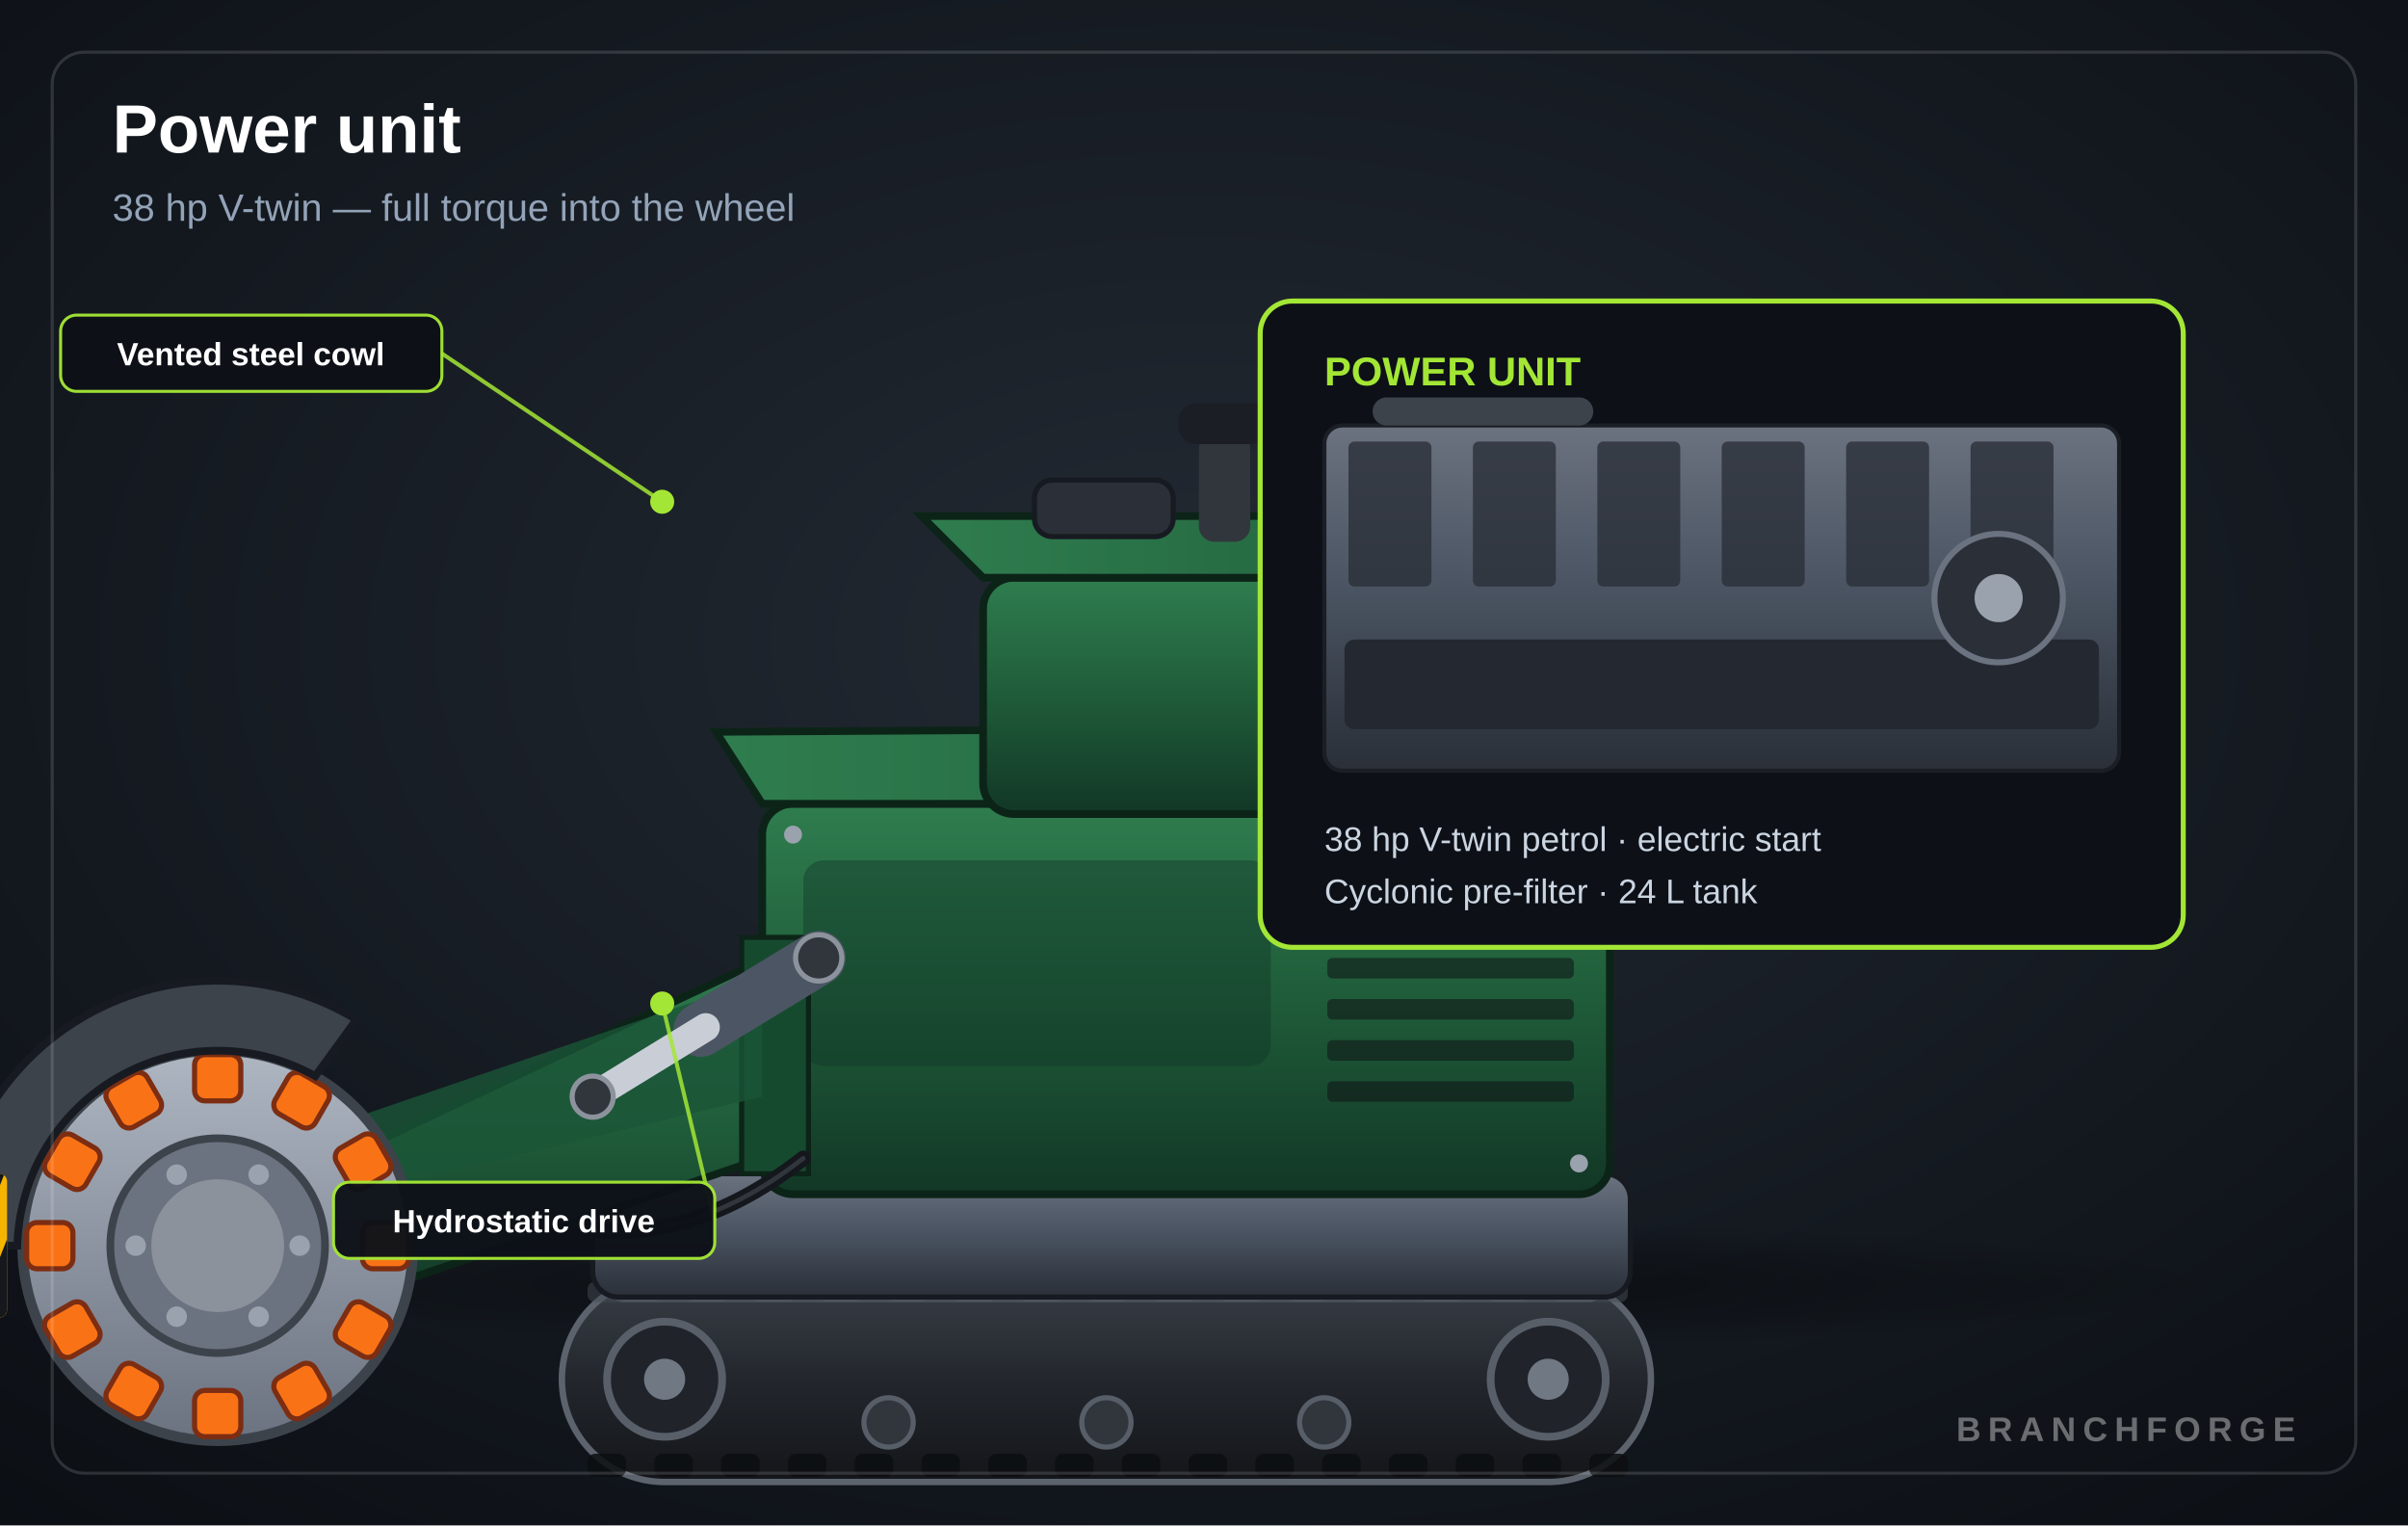
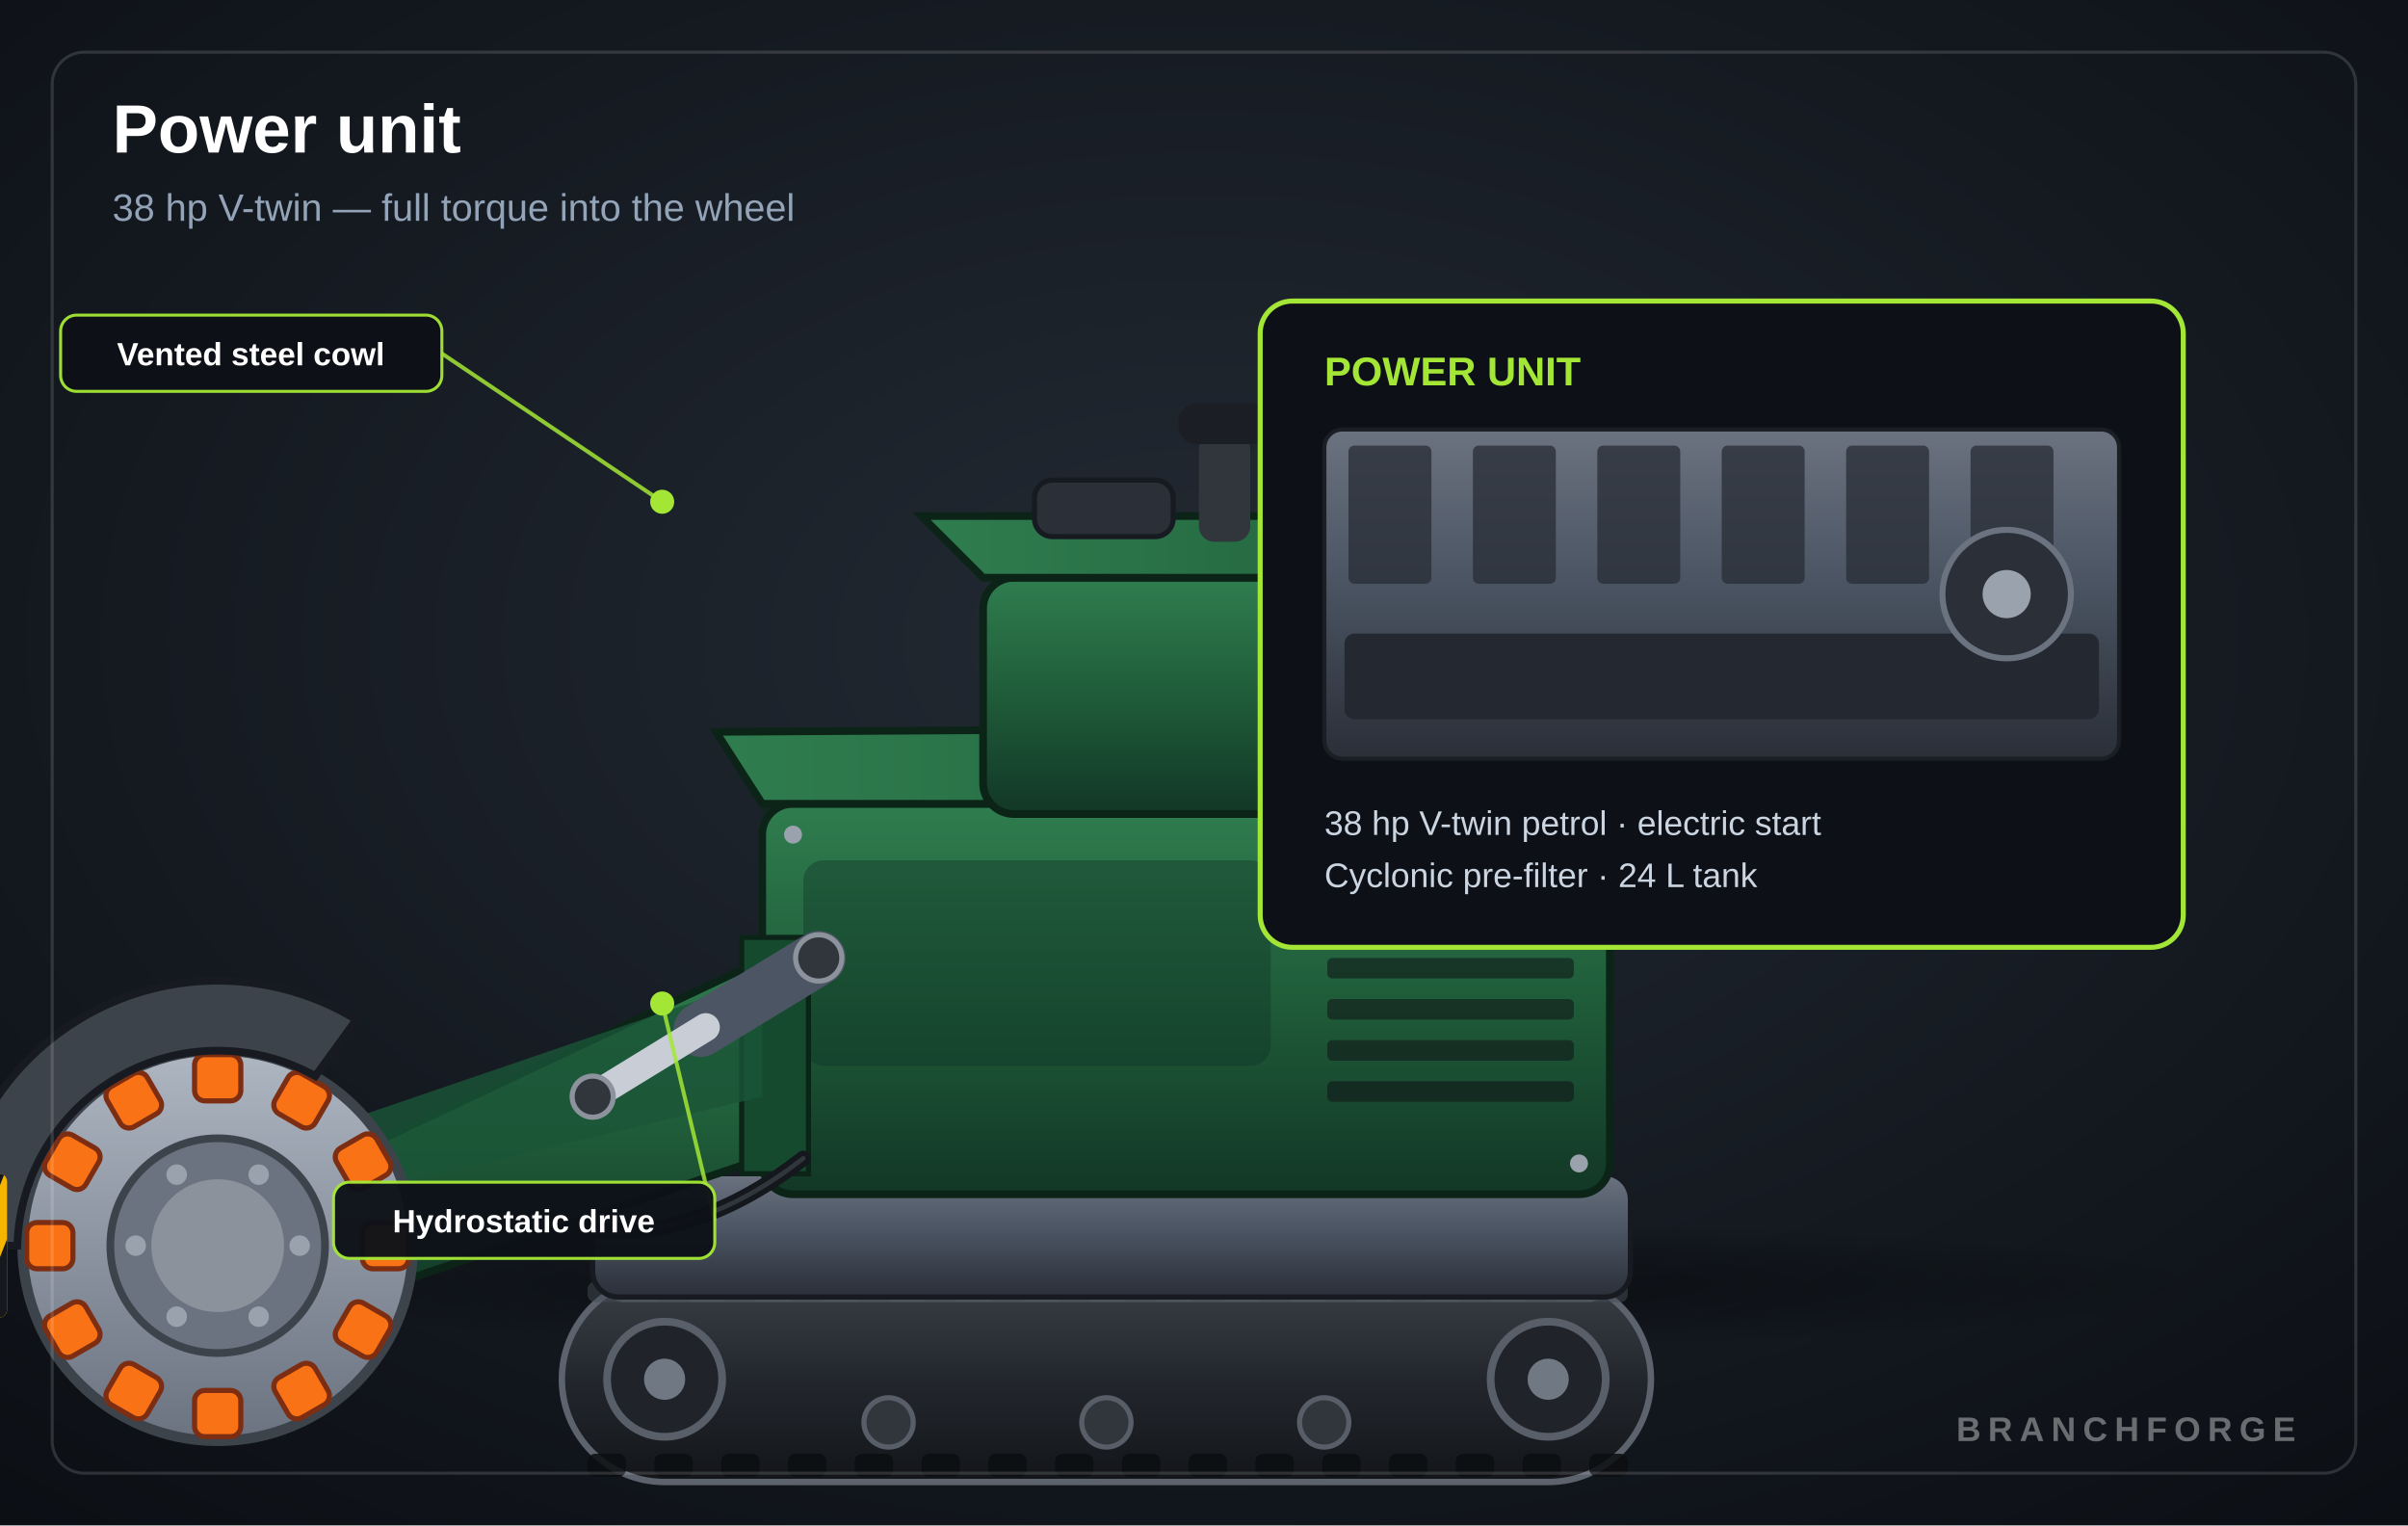
<svg xmlns="http://www.w3.org/2000/svg" viewBox="0 0 1200 760" width="1200" height="760" role="img">
  <defs>
    <linearGradient id="steel" x1="0" y1="0" x2="0" y2="1">
      <stop offset="0" stop-color="#6b7280" />
      <stop offset=".45" stop-color="#4b5563" />
      <stop offset="1" stop-color="#2a2f38" />
    </linearGradient>
    <linearGradient id="steelLite" x1="0" y1="0" x2="0" y2="1">
      <stop offset="0" stop-color="#aeb6c2" />
      <stop offset="1" stop-color="#6b7280" />
    </linearGradient>
    <linearGradient id="dark" x1="0" y1="0" x2="0" y2="1">
      <stop offset="0" stop-color="#31363f" />
      <stop offset="1" stop-color="#15181d" />
    </linearGradient>
    <linearGradient id="rubber" x1="0" y1="0" x2="0" y2="1">
      <stop offset="0" stop-color="#3a3f47" />
      <stop offset=".5" stop-color="#23272d" />
      <stop offset="1" stop-color="#131519" />
    </linearGradient>
    <radialGradient id="studioD" cx=".5" cy=".42" r=".78">
      <stop offset="0" stop-color="#232a33" />
      <stop offset=".6" stop-color="#141920" />
      <stop offset="1" stop-color="#0b0e13" />
    </radialGradient>
    <radialGradient id="studioL" cx=".5" cy=".4" r=".8">
      <stop offset="0" stop-color="#ffffff" />
      <stop offset=".65" stop-color="#eef1f5" />
      <stop offset="1" stop-color="#d7dce4" />
    </radialGradient>
    <linearGradient id="skyG" x1="0" y1="0" x2="0" y2="1">
      <stop offset="0" stop-color="#9fc0d8" />
      <stop offset=".55" stop-color="#cfe0ea" />
      <stop offset="1" stop-color="#e8eef2" />
    </linearGradient>
    <radialGradient id="shadow" cx=".5" cy=".5" r=".5">
      <stop offset="0" stop-color="#000" stop-opacity=".55" />
      <stop offset="1" stop-color="#000" stop-opacity="0" />
    </radialGradient>
    <linearGradient id="glassG" x1="0" y1="0" x2="1" y2="1">
      <stop offset="0" stop-color="#dfeaf2" stop-opacity=".9" />
      <stop offset="1" stop-color="#8fa6b8" stop-opacity=".75" />
    </linearGradient>
-     <linearGradient id="bf" x1="0" y1="0" x2="0" y2="1">
+     <linearGradient id="paint" x1="0" y1="0" x2="0" y2="1">
      <stop offset="0" stop-color="#2f7d4f" />
      <stop offset=".5" stop-color="#1f5c39" />
      <stop offset="1" stop-color="#123726" />
    </linearGradient>
-     <linearGradient id="bfTop" x1="0" y1="0" x2="1" y2="0">
+     <linearGradient id="paintTop" x1="0" y1="0" x2="1" y2="0">
      <stop offset="0" stop-color="#2f7d4f" />
      <stop offset="1" stop-color="#1f5c39" />
    </linearGradient>
  </defs>
  <rect width="1200" height="760" fill="url(#studioD)" />
  <ellipse cx="600.0" cy="640" rx="504.0" ry="34" fill="url(#shadow)" />
  <g transform="translate(-296.0,-68.0) scale(1.28)">
    <g transform="translate(58,10)">
      <g opacity=".5">
-         <rect x="470" y="330" width="330" height="230" rx="12" fill="#0d2a1c" />
-         <path d="M500 356 L830 356 L800 328 L470 328 Z" fill="#0d2a1c" />
+         <rect x="470" y="330" width="330" height="230" rx="12" fill="#0b2a1a" />
+         <path d="M500 356 L830 356 L800 328 L470 328 Z" fill="#0b2a1a" />
      </g>
      <rect x="392" y="540" width="424" height="80" rx="40.0" fill="url(#rubber)" stroke="#5c636d" stroke-width="2.5" />
      <rect x="412.0" y="543" width="384.0" height="7" rx="3.5" fill="#6e767f" opacity=".45" />
      <rect x="402" y="609" width="15" height="9" rx="3" fill="#0c0e11" opacity=".85" />
      <rect x="402" y="542" width="15" height="8" rx="3" fill="#454b54" opacity=".5" />
      <rect x="428" y="609" width="15" height="9" rx="3" fill="#0c0e11" opacity=".85" />
      <rect x="428" y="542" width="15" height="8" rx="3" fill="#454b54" opacity=".5" />
      <rect x="454" y="609" width="15" height="9" rx="3" fill="#0c0e11" opacity=".85" />
      <rect x="454" y="542" width="15" height="8" rx="3" fill="#454b54" opacity=".5" />
      <rect x="480" y="609" width="15" height="9" rx="3" fill="#0c0e11" opacity=".85" />
      <rect x="480" y="542" width="15" height="8" rx="3" fill="#454b54" opacity=".5" />
      <rect x="506" y="609" width="15" height="9" rx="3" fill="#0c0e11" opacity=".85" />
      <rect x="506" y="542" width="15" height="8" rx="3" fill="#454b54" opacity=".5" />
      <rect x="532" y="609" width="15" height="9" rx="3" fill="#0c0e11" opacity=".85" />
      <rect x="532" y="542" width="15" height="8" rx="3" fill="#454b54" opacity=".5" />
      <rect x="558" y="609" width="15" height="9" rx="3" fill="#0c0e11" opacity=".85" />
      <rect x="558" y="542" width="15" height="8" rx="3" fill="#454b54" opacity=".5" />
      <rect x="584" y="609" width="15" height="9" rx="3" fill="#0c0e11" opacity=".85" />
      <rect x="584" y="542" width="15" height="8" rx="3" fill="#454b54" opacity=".5" />
      <rect x="610" y="609" width="15" height="9" rx="3" fill="#0c0e11" opacity=".85" />
      <rect x="610" y="542" width="15" height="8" rx="3" fill="#454b54" opacity=".5" />
      <rect x="636" y="609" width="15" height="9" rx="3" fill="#0c0e11" opacity=".85" />
      <rect x="636" y="542" width="15" height="8" rx="3" fill="#454b54" opacity=".5" />
      <rect x="662" y="609" width="15" height="9" rx="3" fill="#0c0e11" opacity=".85" />
      <rect x="662" y="542" width="15" height="8" rx="3" fill="#454b54" opacity=".5" />
      <rect x="688" y="609" width="15" height="9" rx="3" fill="#0c0e11" opacity=".85" />
      <rect x="688" y="542" width="15" height="8" rx="3" fill="#454b54" opacity=".5" />
      <rect x="714" y="609" width="15" height="9" rx="3" fill="#0c0e11" opacity=".85" />
      <rect x="714" y="542" width="15" height="8" rx="3" fill="#454b54" opacity=".5" />
      <rect x="740" y="609" width="15" height="9" rx="3" fill="#0c0e11" opacity=".85" />
      <rect x="740" y="542" width="15" height="8" rx="3" fill="#454b54" opacity=".5" />
      <rect x="766" y="609" width="15" height="9" rx="3" fill="#0c0e11" opacity=".85" />
      <rect x="766" y="542" width="15" height="8" rx="3" fill="#454b54" opacity=".5" />
      <rect x="792" y="609" width="15" height="9" rx="3" fill="#0c0e11" opacity=".85" />
      <rect x="792" y="542" width="15" height="8" rx="3" fill="#454b54" opacity=".5" />
      <circle cx="432.0" cy="580.0" r="22.4" fill="#20242a" stroke="#585f69" stroke-width="3" />
      <circle cx="776.0" cy="580.0" r="22.4" fill="#20242a" stroke="#585f69" stroke-width="3" />
      <circle cx="432.0" cy="580.0" r="8.0" fill="#6f7883" />
      <circle cx="776.0" cy="580.0" r="8.0" fill="#6f7883" />
      <circle cx="519.2" cy="596.8" r="9.6" fill="#31363d" stroke="#575e68" stroke-width="2" />
      <circle cx="604.0" cy="596.8" r="9.6" fill="#31363d" stroke="#575e68" stroke-width="2" />
      <circle cx="688.8" cy="596.8" r="9.6" fill="#31363d" stroke="#575e68" stroke-width="2" />
      <rect x="404" y="500" width="404" height="48" rx="10" fill="url(#steel)" stroke="#171b21" stroke-width="2" />
-       <rect x="470" y="356" width="330" height="152" rx="12" fill="url(#bf)" stroke="#0c2418" stroke-width="3" />
-       <path d="M470 356 L800 356 L770 326 L452 328 Z" fill="url(#bfTop)" stroke="#0c2418" stroke-width="3" />
+       <rect x="470" y="356" width="330" height="152" rx="12" fill="url(#paint)" stroke="#0c2418" stroke-width="3" />
+       <path d="M470 356 L800 356 L770 326 L452 328 Z" fill="url(#paintTop)" stroke="#0c2418" stroke-width="3" />
      <rect x="690" y="384.0" width="96" height="8.0" rx="2" fill="#0f1216" opacity=".55" />
      <rect x="690" y="400.0" width="96" height="8.0" rx="2" fill="#0f1216" opacity=".55" />
      <rect x="690" y="416.0" width="96" height="8.0" rx="2" fill="#0f1216" opacity=".55" />
      <rect x="690" y="432.0" width="96" height="8.0" rx="2" fill="#0f1216" opacity=".55" />
      <rect x="690" y="448.0" width="96" height="8.0" rx="2" fill="#0f1216" opacity=".55" />
      <rect x="690" y="464.0" width="96" height="8.0" rx="2" fill="#0f1216" opacity=".55" />
      <rect x="486" y="378" width="182" height="80" rx="8" fill="#0f3325" opacity=".4" />
      <circle cx="482" cy="368" r="3.5" fill="#9aa2ad" />
      <circle cx="788" cy="368" r="3.5" fill="#9aa2ad" />
      <circle cx="482" cy="496" r="3.5" fill="#9aa2ad" />
      <circle cx="788" cy="496" r="3.5" fill="#9aa2ad" />
-       <rect x="556" y="268" width="228" height="92" rx="12" fill="url(#bf)" stroke="#0c2418" stroke-width="3" />
-       <path d="M556 268 L784 268 L760 244 L532 244 Z" fill="url(#bfTop)" stroke="#0c2418" stroke-width="3" />
+       <rect x="556" y="268" width="228" height="92" rx="12" fill="url(#paint)" stroke="#0c2418" stroke-width="3" />
+       <path d="M556 268 L784 268 L760 244 L532 244 Z" fill="url(#paintTop)" stroke="#0c2418" stroke-width="3" />
      <rect x="692" y="286.0" width="78" height="6.0" rx="2" fill="#0f1216" opacity=".55" />
      <rect x="692" y="298.0" width="78" height="6.0" rx="2" fill="#0f1216" opacity=".55" />
      <rect x="692" y="310.0" width="78" height="6.0" rx="2" fill="#0f1216" opacity=".55" />
      <rect x="692" y="322.0" width="78" height="6.0" rx="2" fill="#0f1216" opacity=".55" />
      <rect x="692" y="334.0" width="78" height="6.0" rx="2" fill="#0f1216" opacity=".55" />
      <rect x="576" y="230" width="54" height="22" rx="7" fill="#2a2f38" stroke="#171b21" stroke-width="2" />
      <rect x="640" y="212" width="20" height="42" rx="6" fill="#31363d" />
      <rect x="632" y="200" width="36" height="16" rx="7" fill="#1b1f25" />
      <g transform="rotate(0 476 452)">
-         <path d="M476 414 L476 492 L300 552 L268 512 Z" fill="url(#bf)" stroke="#0c2418" stroke-width="3" />
+         <path d="M476 414 L476 492 L300 552 L268 512 Z" fill="url(#paint)" stroke="#0c2418" stroke-width="3" />
        <path d="M462 408 L488 408 L488 500 L462 500 Z" fill="#164a2f" stroke="#0c2418" stroke-width="2" />
        <path d="M470 424 L306 480 L294 512 L470 470 Z" fill="#1a5537" opacity=".8" />
        <circle cx="258" cy="528" r="76" fill="url(#steelLite)" stroke="#3d434b" stroke-width="4" />
        <circle cx="258" cy="528" r="41.8" fill="#6b7280" stroke="#3d434b" stroke-width="3" />
        <circle cx="258" cy="528" r="13.68" fill="#31363d" />
        <rect x="314.36" y="519.0" width="18" height="18" rx="4" fill="#f97316" stroke="#7c2d12" stroke-width="2" transform="rotate(0 323.36 528.0)" />
        <rect x="305.603" y="551.68" width="18" height="18" rx="4" fill="#f97316" stroke="#7c2d12" stroke-width="2" transform="rotate(30 314.6034 560.68)" />
        <rect x="281.68" y="575.603" width="18" height="18" rx="4" fill="#f97316" stroke="#7c2d12" stroke-width="2" transform="rotate(60 290.68 584.6034)" />
        <rect x="249.0" y="584.36" width="18" height="18" rx="4" fill="#f97316" stroke="#7c2d12" stroke-width="2" transform="rotate(90 258.0 593.36)" />
        <rect x="216.32" y="575.603" width="18" height="18" rx="4" fill="#f97316" stroke="#7c2d12" stroke-width="2" transform="rotate(120 225.32 584.6034)" />
        <rect x="192.397" y="551.68" width="18" height="18" rx="4" fill="#f97316" stroke="#7c2d12" stroke-width="2" transform="rotate(150 201.3966 560.68)" />
        <rect x="183.64" y="519.0" width="18" height="18" rx="4" fill="#f97316" stroke="#7c2d12" stroke-width="2" transform="rotate(180 192.64 528.0)" />
        <rect x="192.397" y="486.32" width="18" height="18" rx="4" fill="#f97316" stroke="#7c2d12" stroke-width="2" transform="rotate(210 201.3966 495.32)" />
        <rect x="216.32" y="462.397" width="18" height="18" rx="4" fill="#f97316" stroke="#7c2d12" stroke-width="2" transform="rotate(240 225.32 471.3966)" />
        <rect x="249.0" y="453.64" width="18" height="18" rx="4" fill="#f97316" stroke="#7c2d12" stroke-width="2" transform="rotate(270 258.0 462.64)" />
        <rect x="281.68" y="462.397" width="18" height="18" rx="4" fill="#f97316" stroke="#7c2d12" stroke-width="2" transform="rotate(300 290.68 471.3966)" />
        <rect x="305.603" y="486.32" width="18" height="18" rx="4" fill="#f97316" stroke="#7c2d12" stroke-width="2" transform="rotate(330 314.6034 495.32)" />
        <circle cx="258" cy="528" r="25.84" fill="#8b929c" />
        <circle cx="289.92" cy="528.0" r="4" fill="#9aa2ad" />
        <circle cx="273.96" cy="555.644" r="4" fill="#9aa2ad" />
        <circle cx="242.04" cy="555.644" r="4" fill="#9aa2ad" />
        <circle cx="226.08" cy="528.0" r="4" fill="#9aa2ad" />
        <circle cx="242.04" cy="500.356" r="4" fill="#9aa2ad" />
        <circle cx="273.96" cy="500.356" r="4" fill="#9aa2ad" />
        <path d="M154 528 A104 104 0 0 1 312 440 L296 462 A78 78 0 0 0 180 528 Z" fill="#3d434b" stroke="#171b21" stroke-width="3" />
        <clipPath id="hz47010">
          <rect x="150" y="500" width="26" height="56" rx="3" />
        </clipPath>
        <g clip-path="url(#hz47010)">
          <rect x="150" y="500" width="26" height="56" fill="#f5b400" />
          <path d="M120 556 l22 -56 h11 l-22 56 z" fill="#15181d" />
          <path d="M142 556 l22 -56 h11 l-22 56 z" fill="#15181d" />
          <path d="M164 556 l22 -56 h11 l-22 56 z" fill="#15181d" />
          <path d="M186 556 l22 -56 h11 l-22 56 z" fill="#15181d" />
        </g>
      </g>
      <path d="M492 416 L446 444" stroke="#4b5563" stroke-width="21" stroke-linecap="round" />
      <path d="M448 443 L404 470" stroke="#c9ced6" stroke-width="11" stroke-linecap="round" />
      <circle cx="492" cy="416" r="9" fill="#31363d" stroke="#8c939d" stroke-width="2" />
      <circle cx="404" cy="470" r="8" fill="#31363d" stroke="#8c939d" stroke-width="2" />
      <path d="M486 494 Q445.0 526.0 404 522" fill="none" stroke="#14171c" stroke-width="6" stroke-linecap="round" />
      <path d="M486 494 Q445.0 526.0 404 522" fill="none" stroke="#3d434b" stroke-width="1.8" stroke-linecap="round" opacity=".7" />
      <rect x="792" y="368" width="64" height="26" rx="8" fill="url(#steel)" stroke="#171b21" stroke-width="2" />
      <path d="M828 380 L860 372 L868 300 L840 300 Z" fill="url(#steel)" stroke="#171b21" stroke-width="2" />
      <rect x="808" y="286" width="112" height="66" rx="9" fill="#12161b" stroke="#0c2418" stroke-width="2" transform="rotate(-8 808 286)" />
      <g transform="rotate(-8 808 286)">
        <circle cx="836" cy="308" r="10" fill="#dc2626" />
-         <circle cx="864" cy="308" r="8" fill="#a3e635" />
+         <circle cx="864" cy="308" r="8" fill="#4ade80" />
        <rect x="822" y="326" width="86" height="9" rx="4" fill="#3d434b" />
      </g>
      <path d="M862 300 L932 262" stroke="#4b5563" stroke-width="13" stroke-linecap="round" />
      <path d="M862 316 L928 288" stroke="#4b5563" stroke-width="13" stroke-linecap="round" />
      <circle cx="936" cy="258" r="13" fill="#f97316" />
      <circle cx="932" cy="286" r="13" fill="#f97316" />
    </g>
  </g>
  <rect x="628" y="150" width="460" height="322" rx="16" fill="#0d1117" stroke="#a3e635" stroke-width="2.5" />
  <text x="660" y="192" font-family="Arial,Helvetica,sans-serif" font-weight="800" font-size="20" fill="#a3e635">POWER UNIT</text>
-   <g transform="translate(660,212)">
-     <rect x="0" y="0" width="396" height="172" rx="9" fill="url(#steel)" stroke="#1b1f25" stroke-width="2" />
-     <rect x="12.0" y="8" width="41.333" height="72.24" rx="3" fill="#2b3038" opacity=".8" />
-     <rect x="74.0" y="8" width="41.333" height="72.24" rx="3" fill="#2b3038" opacity=".8" />
-     <rect x="136.0" y="8" width="41.333" height="72.24" rx="3" fill="#2b3038" opacity=".8" />
-     <rect x="198.0" y="8" width="41.333" height="72.24" rx="3" fill="#2b3038" opacity=".8" />
-     <rect x="260.0" y="8" width="41.333" height="72.24" rx="3" fill="#2b3038" opacity=".8" />
-     <rect x="322.0" y="8" width="41.333" height="72.24" rx="3" fill="#2b3038" opacity=".8" />
-     <rect x="10" y="106.64" width="376" height="44.72" rx="5" fill="#242931" />
+   <g transform="translate(660,214)">
+     <rect x="0" y="0" width="396" height="164" rx="9" fill="url(#steel)" stroke="#1b1f25" stroke-width="2" />
+     <rect x="12.0" y="8" width="41.333" height="68.88" rx="3" fill="#2b3038" opacity=".8" />
+     <rect x="74.0" y="8" width="41.333" height="68.88" rx="3" fill="#2b3038" opacity=".8" />
+     <rect x="136.0" y="8" width="41.333" height="68.88" rx="3" fill="#2b3038" opacity=".8" />
+     <rect x="198.0" y="8" width="41.333" height="68.88" rx="3" fill="#2b3038" opacity=".8" />
+     <rect x="260.0" y="8" width="41.333" height="68.88" rx="3" fill="#2b3038" opacity=".8" />
+     <rect x="322.0" y="8" width="41.333" height="68.88" rx="3" fill="#2b3038" opacity=".8" />
+     <rect x="10" y="101.68" width="376" height="42.64" rx="5" fill="#242931" />
+     <circle cx="340" cy="82.0" r="32" fill="#2a2f38" stroke="#6b7280" stroke-width="3" />
+     <circle cx="340" cy="82.0" r="12" fill="#9aa2ad" />
  </g>
-   <g transform="translate(660,212)">
-     <circle cx="336" cy="86" r="32" fill="#2a2f38" stroke="#6b7280" stroke-width="3" />
-     <circle cx="336" cy="86" r="12" fill="#9aa2ad" />
-     <rect x="24" y="-14" width="110" height="14" rx="7" fill="#3d434b" />
-   </g>
-   <text x="660" y="424" font-family="Arial,Helvetica,sans-serif" font-size="17" fill="#cbd5e1">38 hp V-twin petrol · electric start</text>
-   <text x="660" y="450" font-family="Arial,Helvetica,sans-serif" font-size="17" fill="#cbd5e1">Cyclonic pre-filter · 24 L tank</text>
+   <text x="660" y="416" font-family="Arial,Helvetica,sans-serif" font-size="17" fill="#cbd5e1">38 hp V-twin petrol · electric start</text>
+   <text x="660" y="442" font-family="Arial,Helvetica,sans-serif" font-size="17" fill="#cbd5e1">Cyclonic pre-filter · 24 L tank</text>
  <path d="M330 250 L220 176" stroke="#a3e635" stroke-width="2" opacity=".85" />
  <circle cx="330" cy="250" r="6" fill="#a3e635" />
  <rect x="30.2" y="157" width="190" height="38" rx="8" fill="#0d1117" stroke="#a3e635" stroke-width="1.5" opacity=".96" />
  <text x="125" y="182" text-anchor="middle" font-family="Arial,Helvetica,sans-serif" font-weight="700" font-size="16" fill="#fff">Vented steel cowl</text>
  <path d="M330 500 L356 608" stroke="#a3e635" stroke-width="2" opacity=".85" />
  <circle cx="330" cy="500" r="6" fill="#a3e635" />
  <rect x="166.2" y="589" width="190" height="38" rx="8" fill="#0d1117" stroke="#a3e635" stroke-width="1.5" opacity=".96" />
  <text x="261" y="614" text-anchor="middle" font-family="Arial,Helvetica,sans-serif" font-weight="700" font-size="16" fill="#fff">Hydrostatic drive</text>
  <text x="56" y="76" font-family="Arial,Helvetica,sans-serif" font-weight="800" font-size="34" fill="#ffffff">Power unit</text>
  <text x="56" y="110" font-family="Arial,Helvetica,sans-serif" font-weight="500" font-size="19" fill="#93a3b8">38 hp V-twin — full torque into the wheel</text>
  <rect x="26" y="26" width="1148" height="708" rx="16" fill="none" stroke="#ffffff" stroke-width="1.5" opacity=".14" />
  <text x="1144" y="718" text-anchor="end" font-family="Arial,Helvetica,sans-serif" font-weight="800" font-size="17" letter-spacing="3.5" fill="#ffffff" opacity=".38">BRANCHFORGE</text>
</svg>
